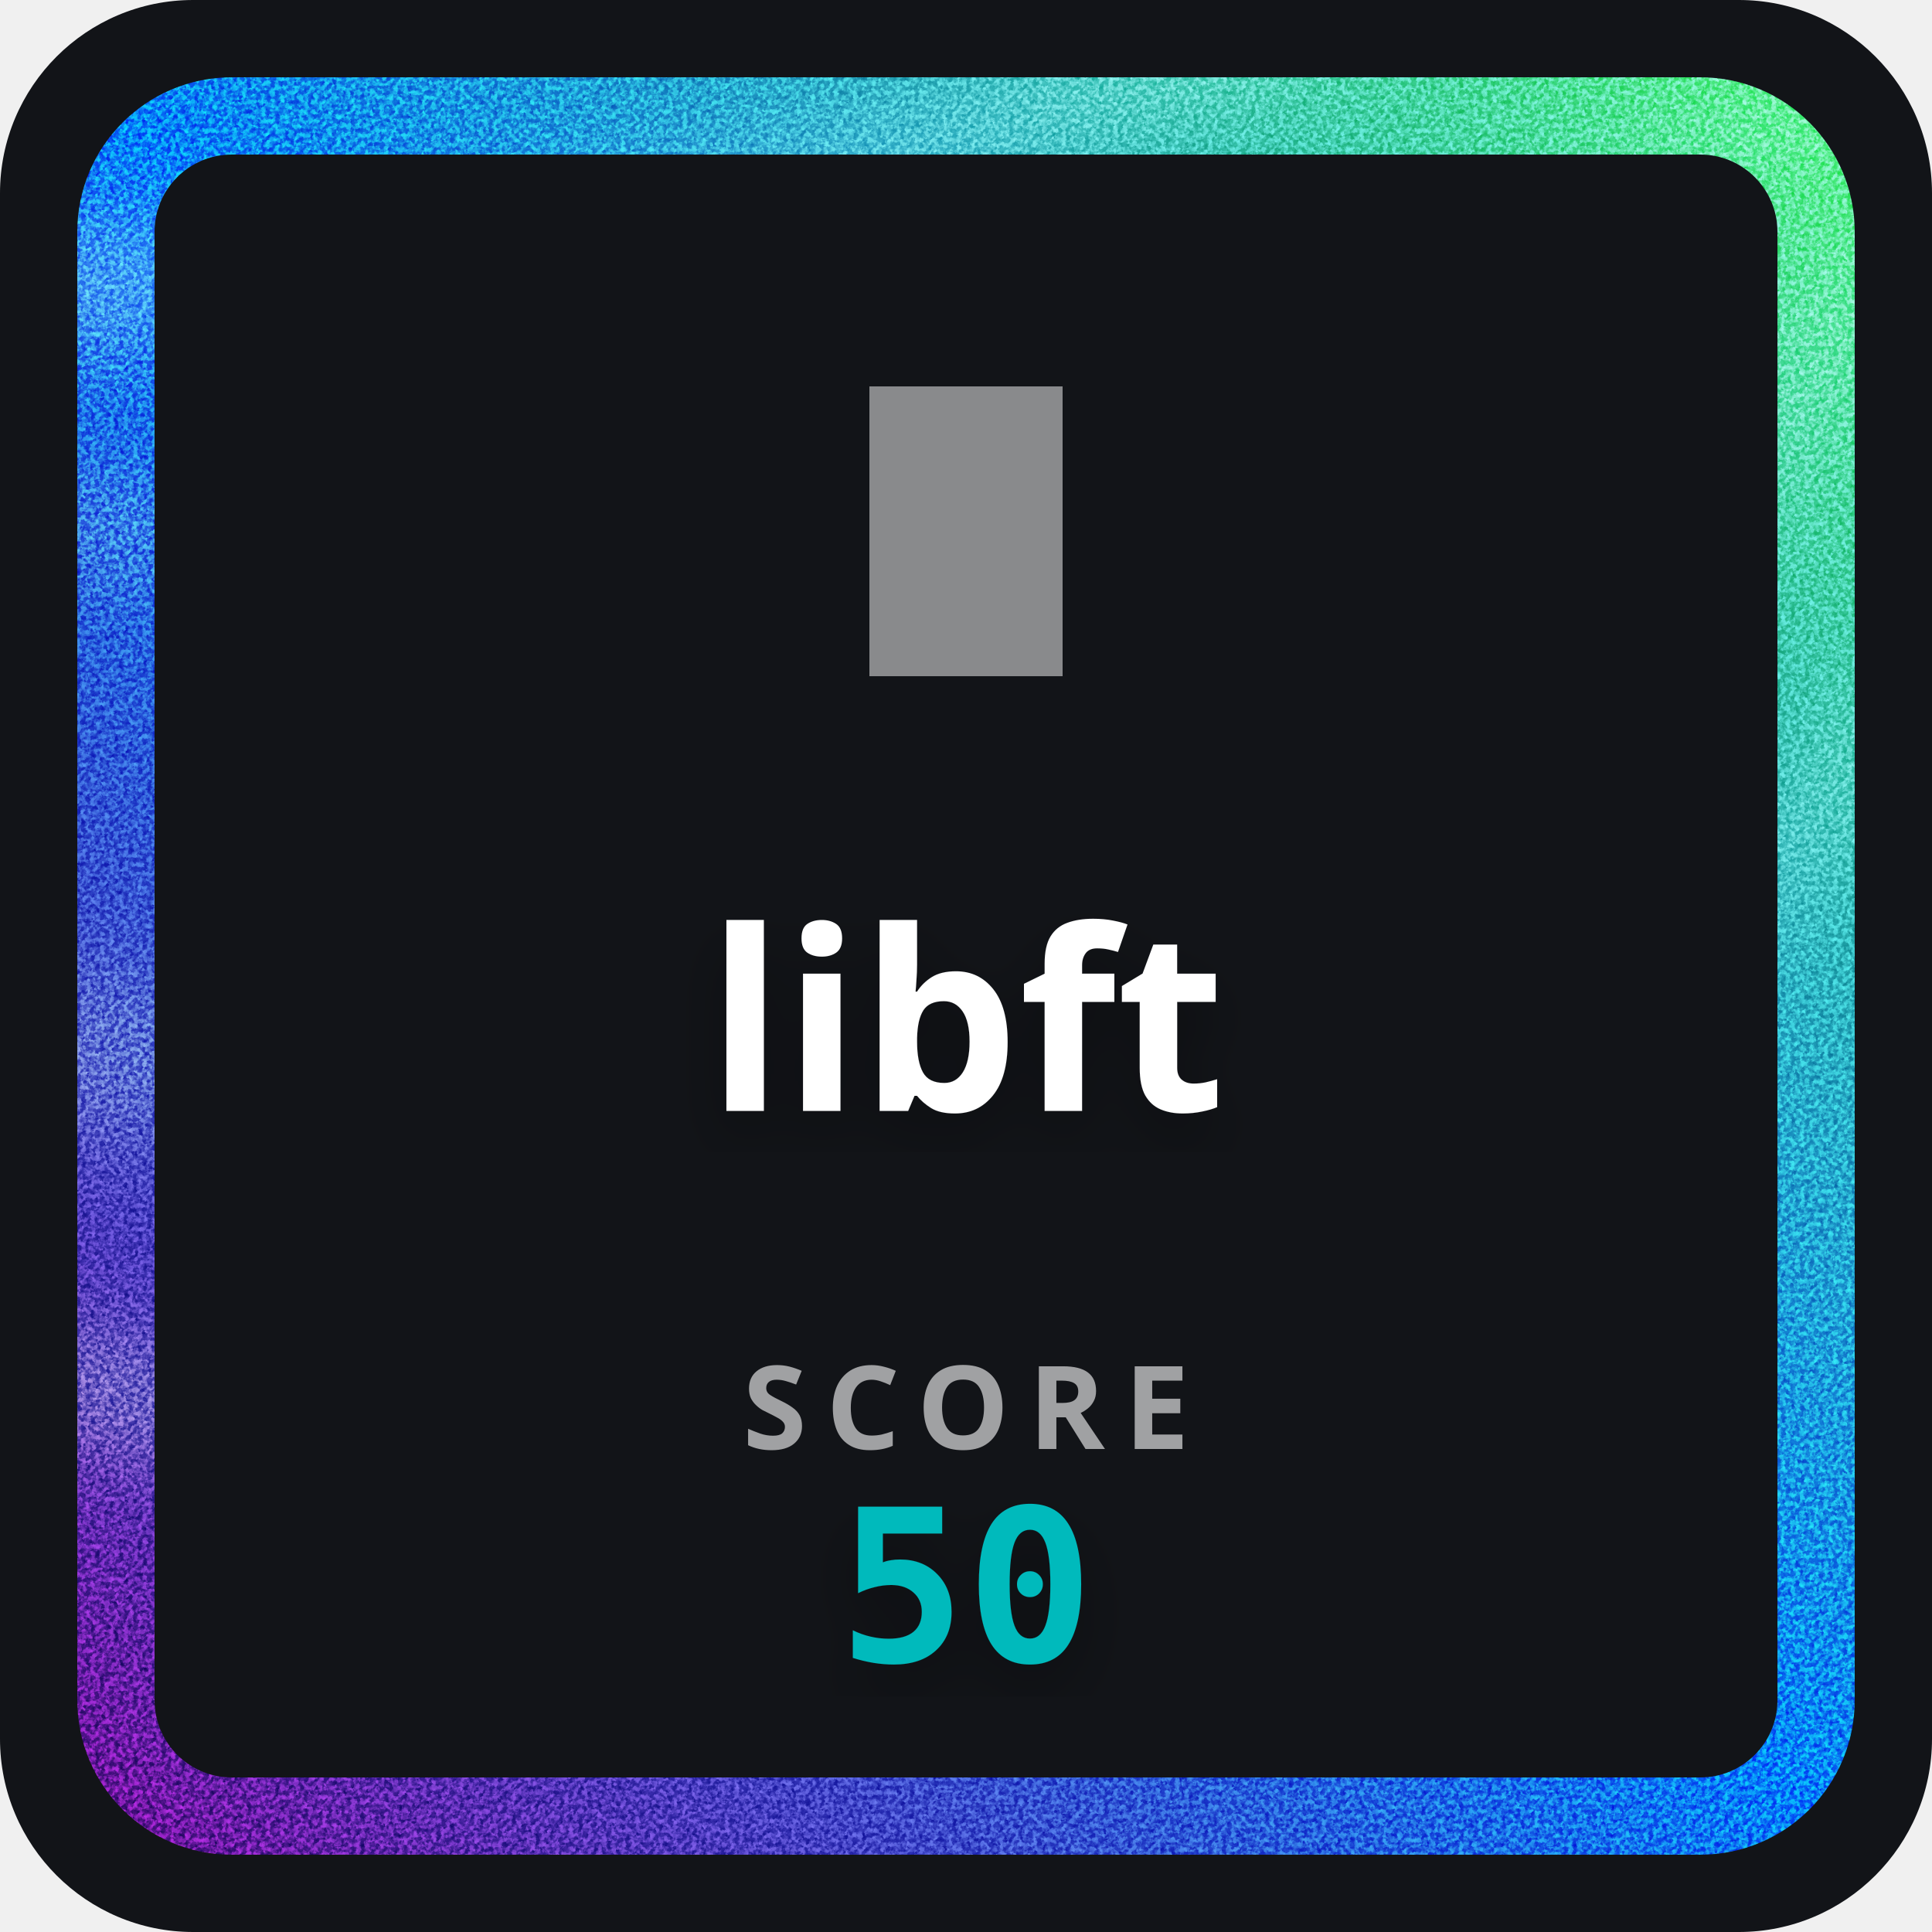
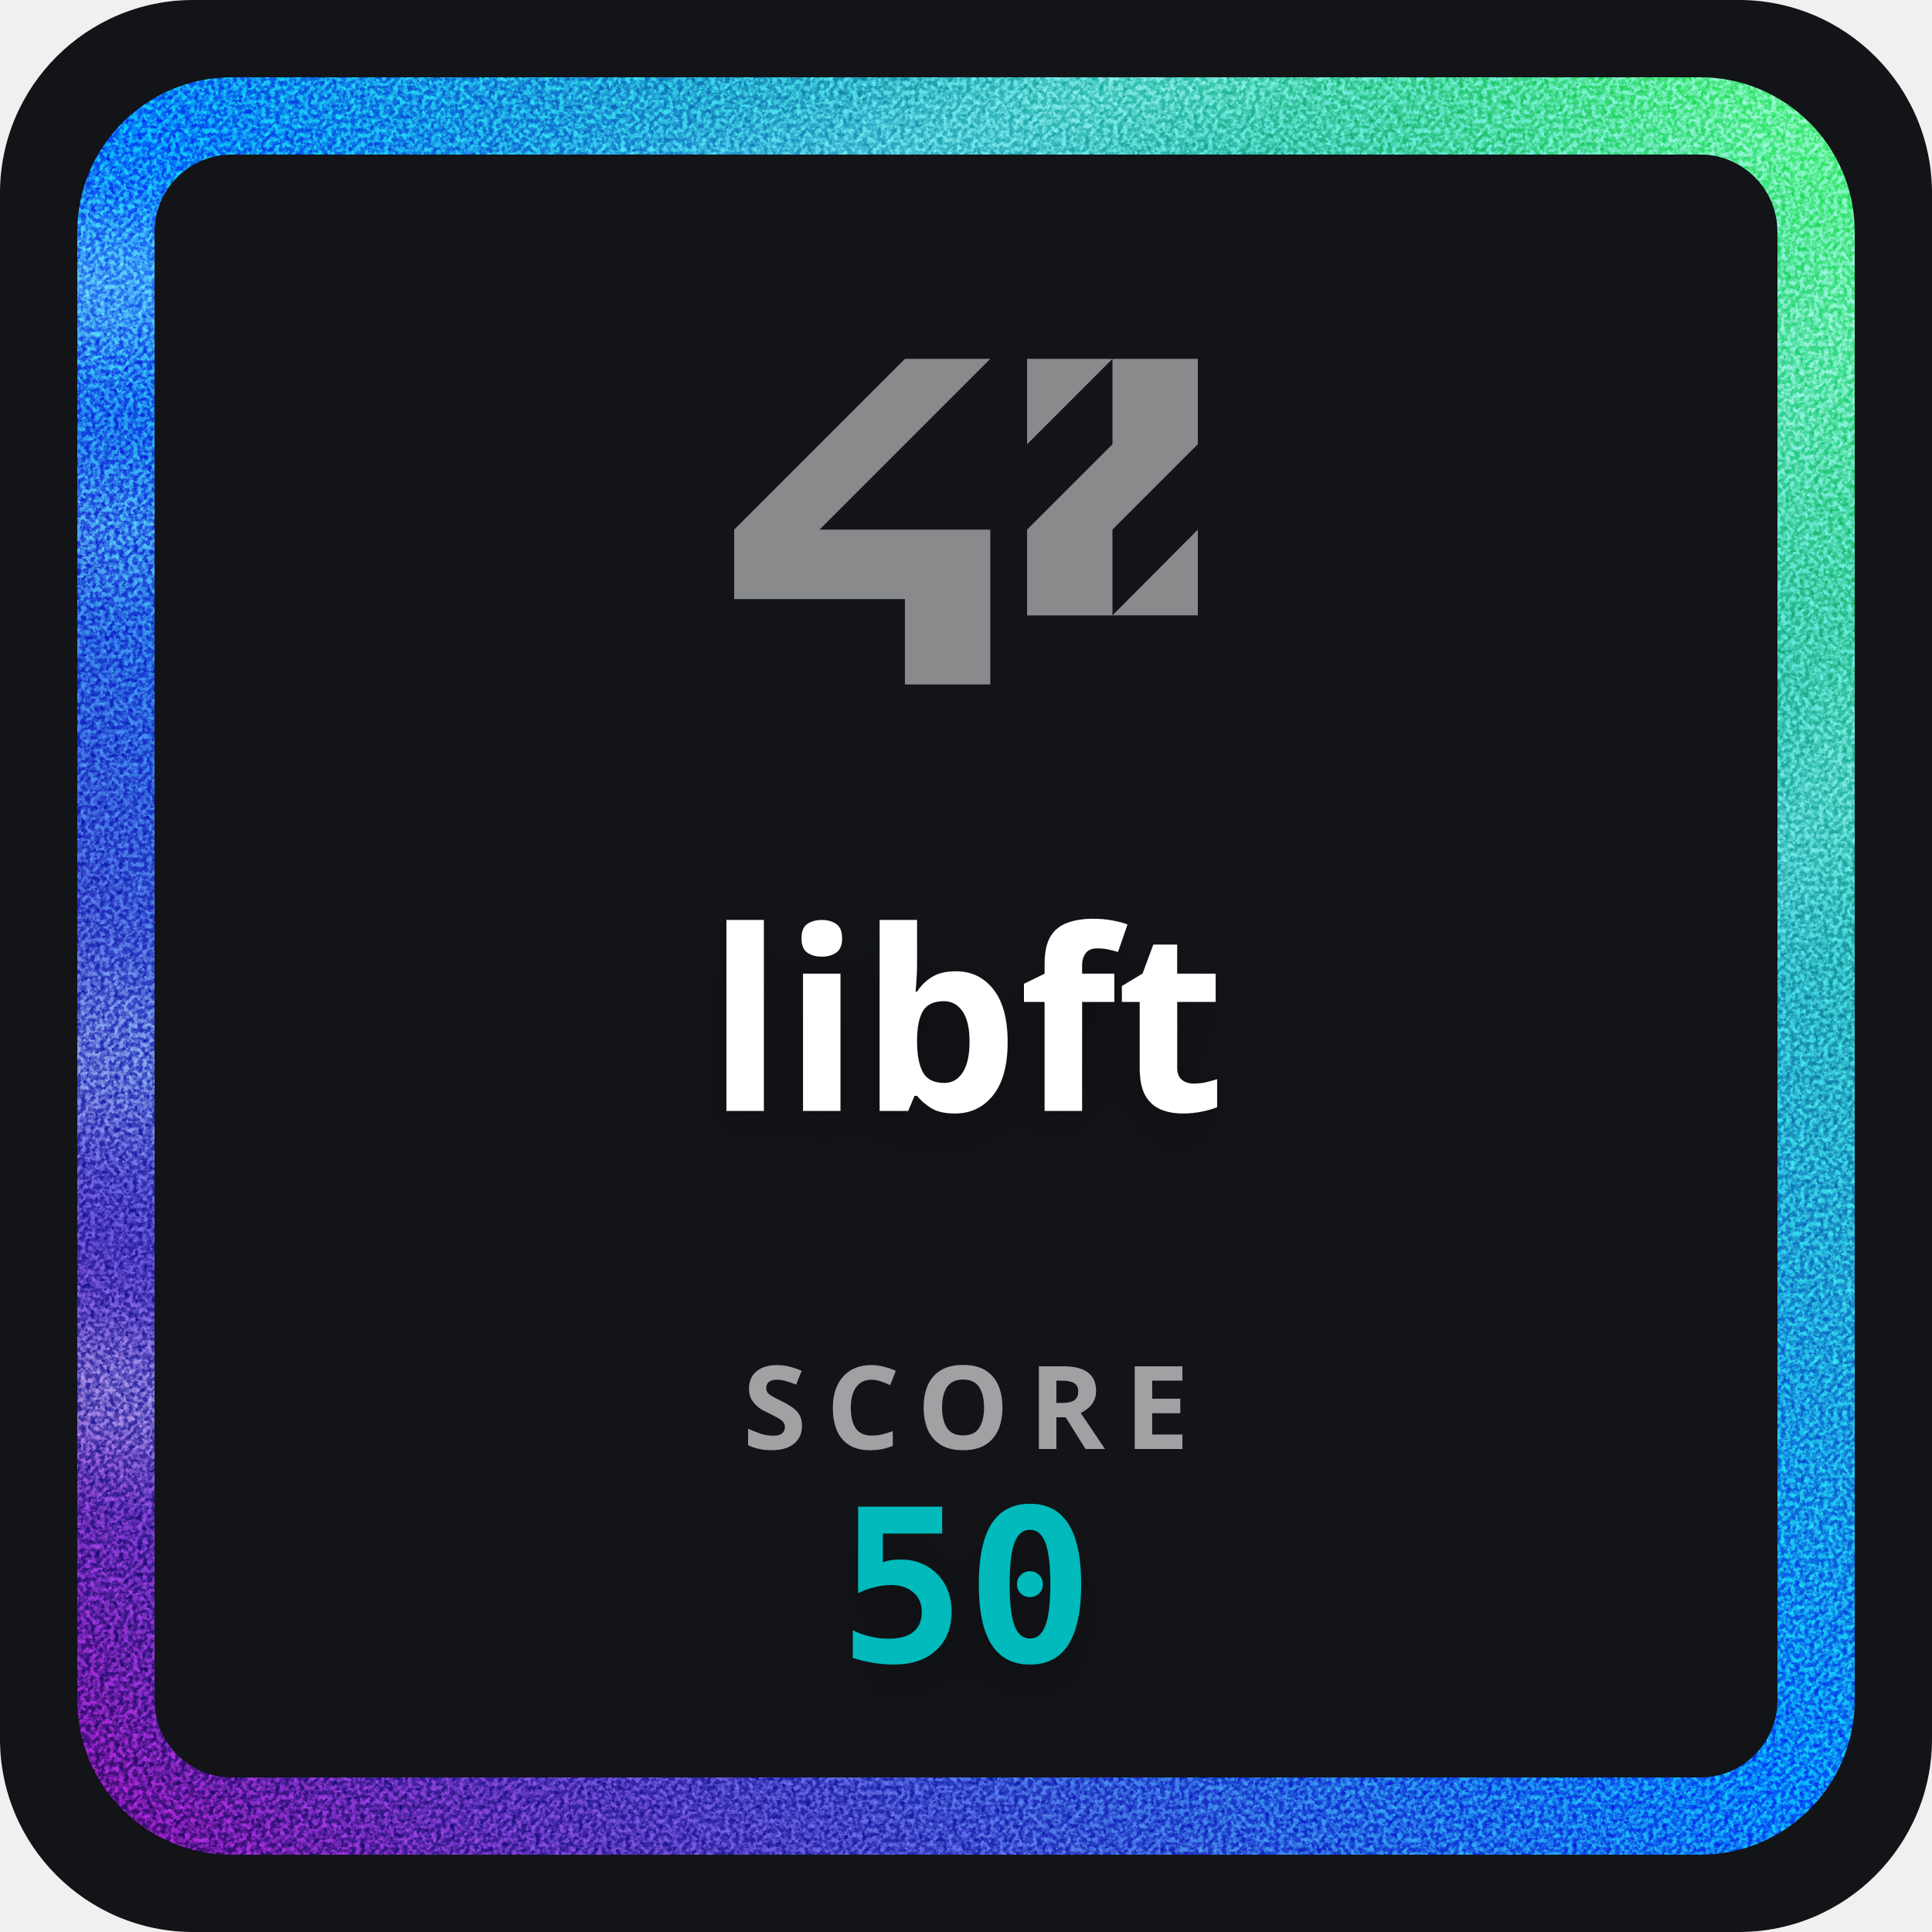
<svg xmlns="http://www.w3.org/2000/svg" width="200" height="200" viewBox="0 0 200 200">
  <defs>
    <filter id="f" width="140%" height="140%" x="-20%" y="-20%">
      <feDropShadow dx="0" dy="3" flood-color="#000" flood-opacity=".3" stdDeviation="3" />
    </filter>
    <filter id="d" width="140%" height="140%" x="-20%" y="-20%">
      <feGaussianBlur stdDeviation="20" />
    </filter>
    <filter id="b" width="120%" height="120%" x="-10%" y="-10%" color-interpolation-filters="sRGB">
      <feTurbulence baseFrequency=".51" numOctaves="3" result="noise" stitchTiles="stitch" type="fractalNoise" />
      <feColorMatrix in="noise" result="grayNoise" values="1 0 0 0 0 1 0 0 0 0 1 0 0 0 0 0 0 0 1 0" />
      <feComponentTransfer in="grayNoise" result="contrastyNoise">
        <feFuncR intercept="-1.5" slope="4" type="linear" />
        <feFuncG intercept="-1.5" slope="4" type="linear" />
        <feFuncB intercept="-1.5" slope="4" type="linear" />
        <feFuncA slope=".9" type="linear" />
      </feComponentTransfer>
      <feBlend in="contrastyNoise" in2="SourceGraphic" mode="overlay" />
    </filter>
    <linearGradient id="c" x1="0%" x2="100%" y1="100%" y2="0%">
      <stop offset="0%" stop-color="#7c0791" />
      <stop offset="50%" stop-color="#067ff8" />
      <stop offset="100%" stop-color="#65ff7c" />
    </linearGradient>
    <linearGradient id="e" x1="0%" x2="100%" y1="0%" y2="100%">
      <stop offset="0%" stop-color="#fff" />
      <stop offset="100%" stop-color="#8ff" stop-opacity="0" />
    </linearGradient>
    <mask id="a">
      <path d="M0 0h200v200H0z" />
      <rect width="176" height="176" x="12" y="12" fill="none" stroke="#fff" stroke-width="8" rx="12" />
    </mask>
  </defs>
  <rect width="200" height="200" fill="#121418" rx="20" />
  <g mask="url(#a)">
    <svg width="200" height="200" viewBox="0 0 800 800">
      <g filter="url(#b)">
        <rect width="100%" height="100%" fill="url(#c)" />
        <g fill="none" stroke="url(#e)" filter="url(#d)">
          <path stroke-width="40" d="M-100 100Q300 200 900-200" opacity=".9" />
          <path stroke-width="20" d="M-100 200Q400 300 900-50" opacity=".8" />
          <path stroke-width="60" d="M-100 400q500 200 1100-500" opacity=".5" />
          <path stroke-width="30" d="M-50 550Q500 750 1000 50" opacity=".8" />
        </g>
      </g>
    </svg>
  </g>
-   <path fill="#fff" d="M90 40h20v30H90Z" opacity=".5" />
+   <path fill="#fff" d="M115.162 63.702H124v-8.878ZM124 37.148h-8.838v8.84l-8.838 8.836v8.88h8.838v-8.88L124 45.986Zm-8.838 0h-8.838v8.84zm-12.648 17.676H84.838l17.676-17.676h-8.838L76 54.824v7.19h17.676v8.838h8.838z" opacity=".5" />
  <text x="100" y="115" fill="#fff" filter="url(#f)" font-family="sans-serif" font-size="26" font-weight="900" text-anchor="middle">libft</text>
  <text x="100" y="150" fill="#fff" font-family="sans-serif" font-size="12" font-weight="bold" letter-spacing="2" opacity=".6" text-anchor="middle">SCORE</text>
  <text x="100" y="172" fill="#00babc" filter="url(#f)" font-family="monospace" font-size="22" font-weight="bold" text-anchor="middle">50</text>
</svg>
